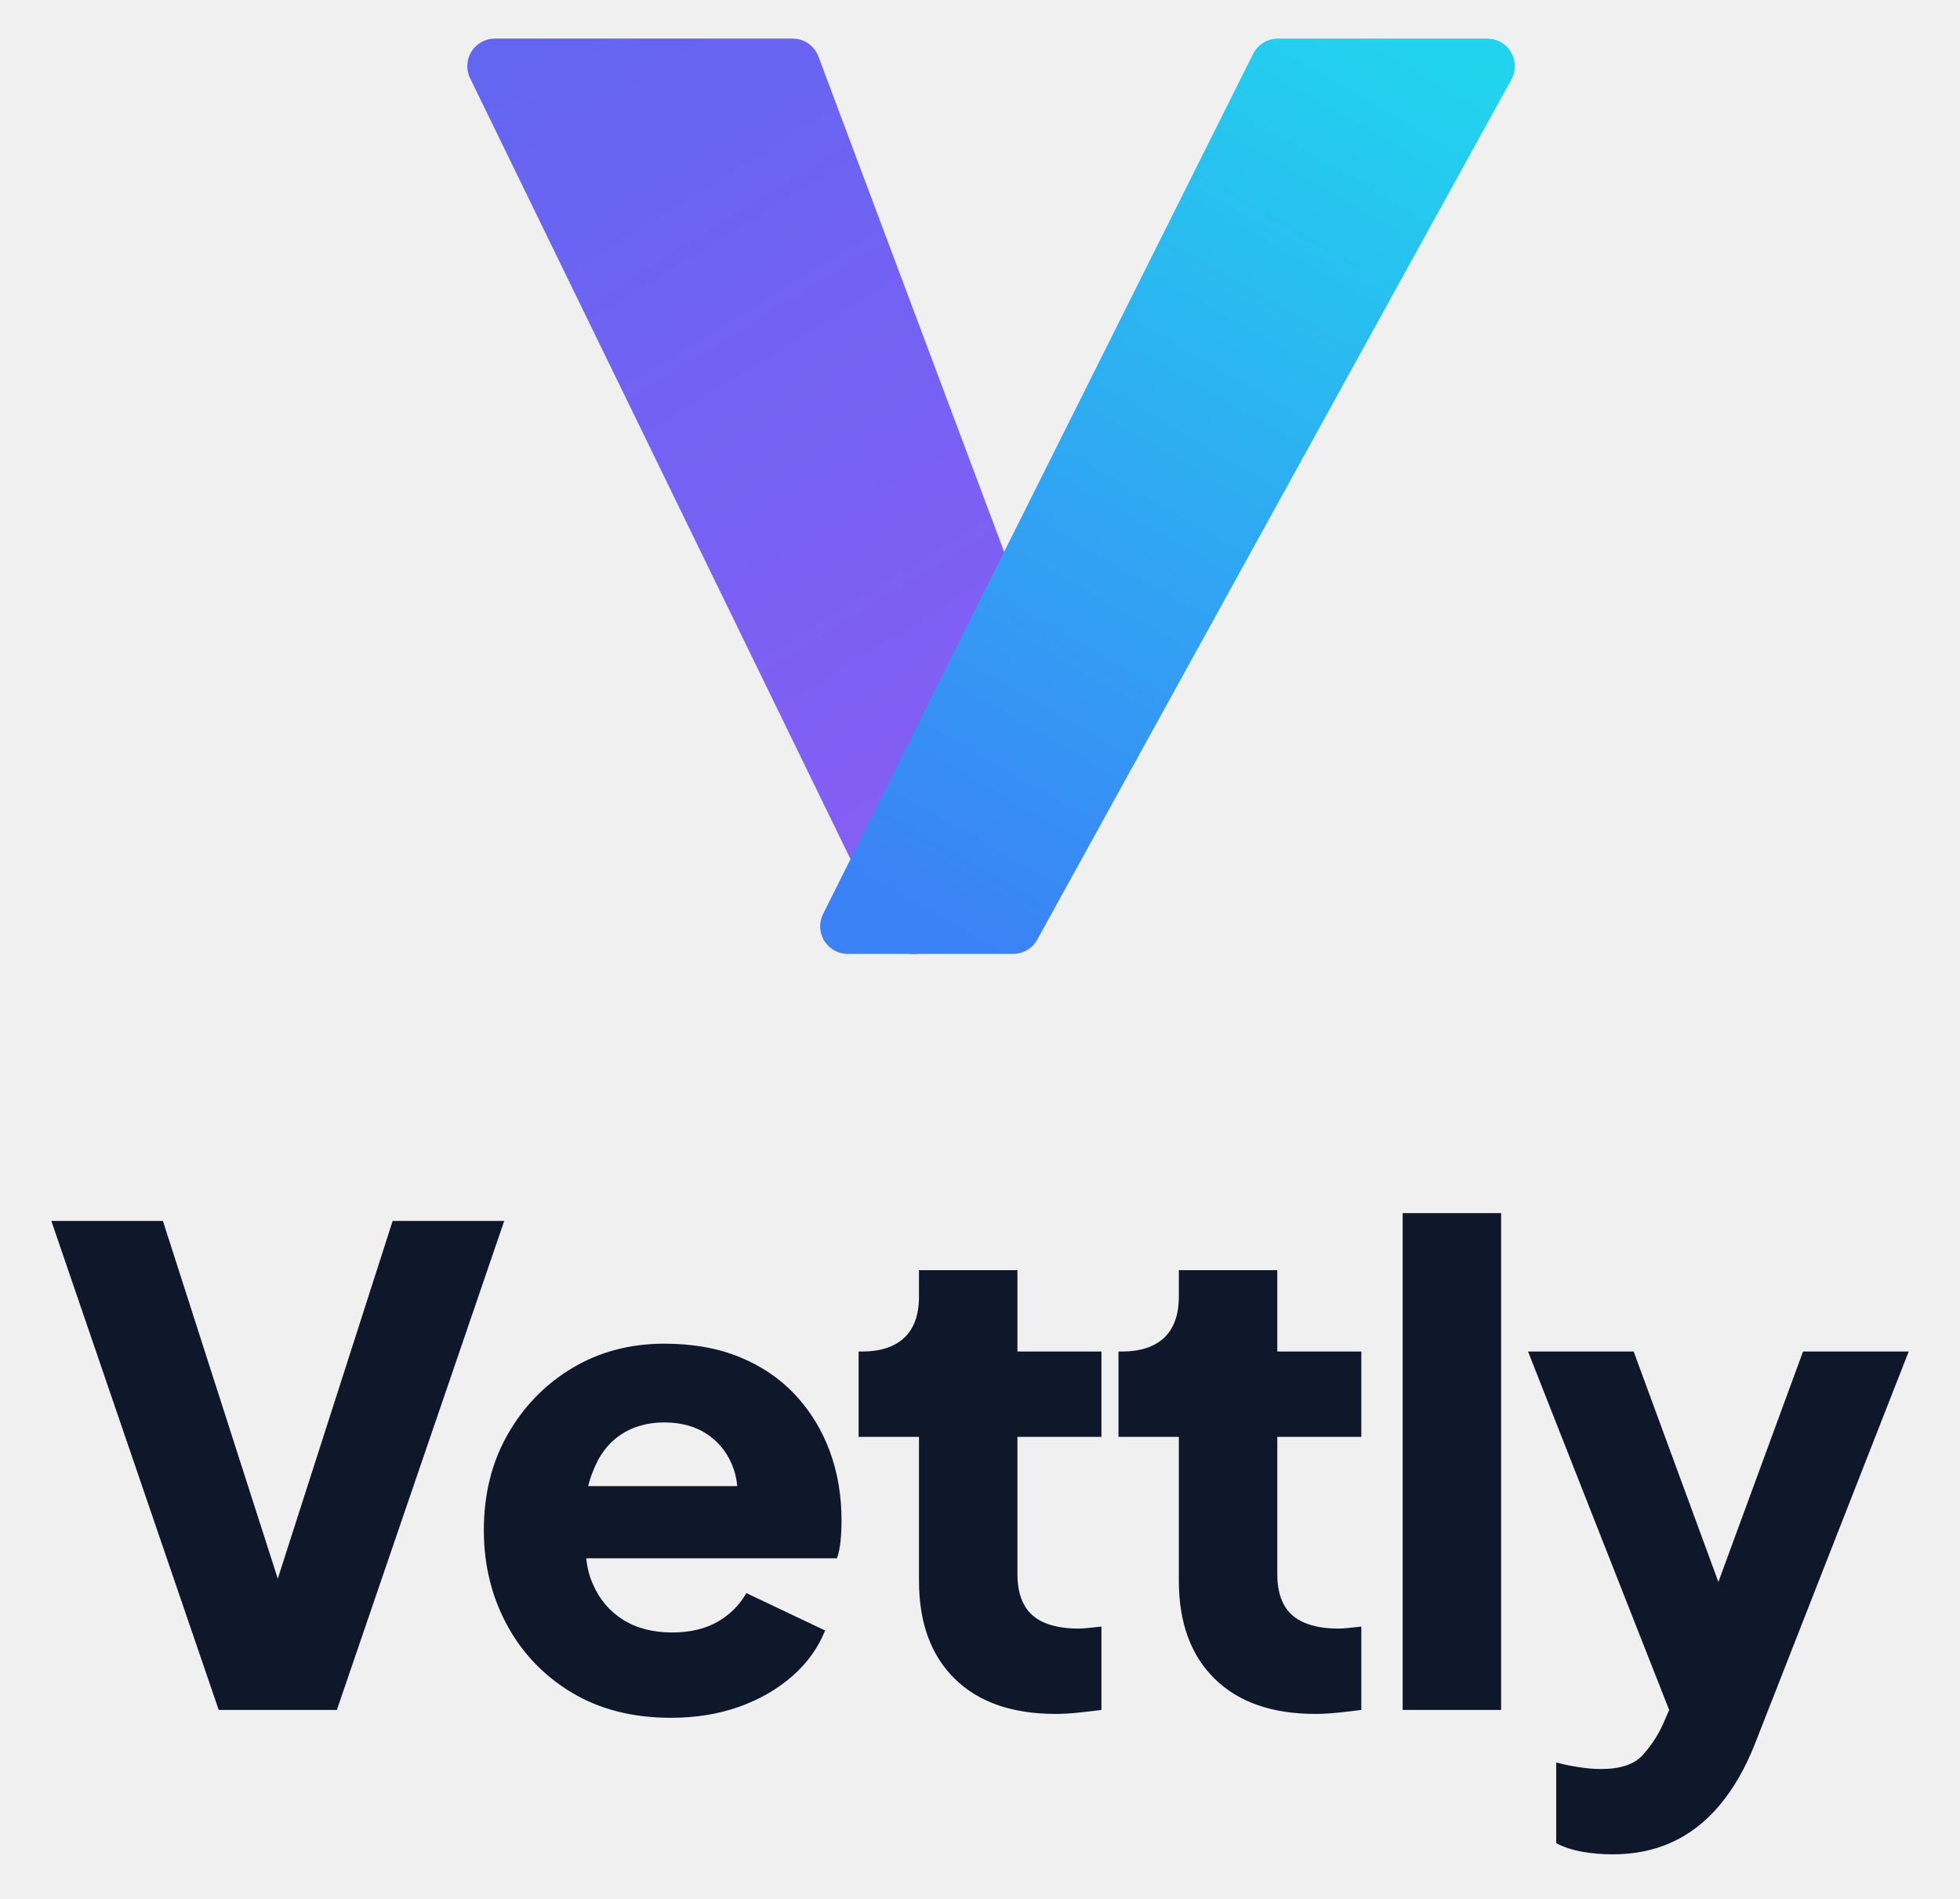
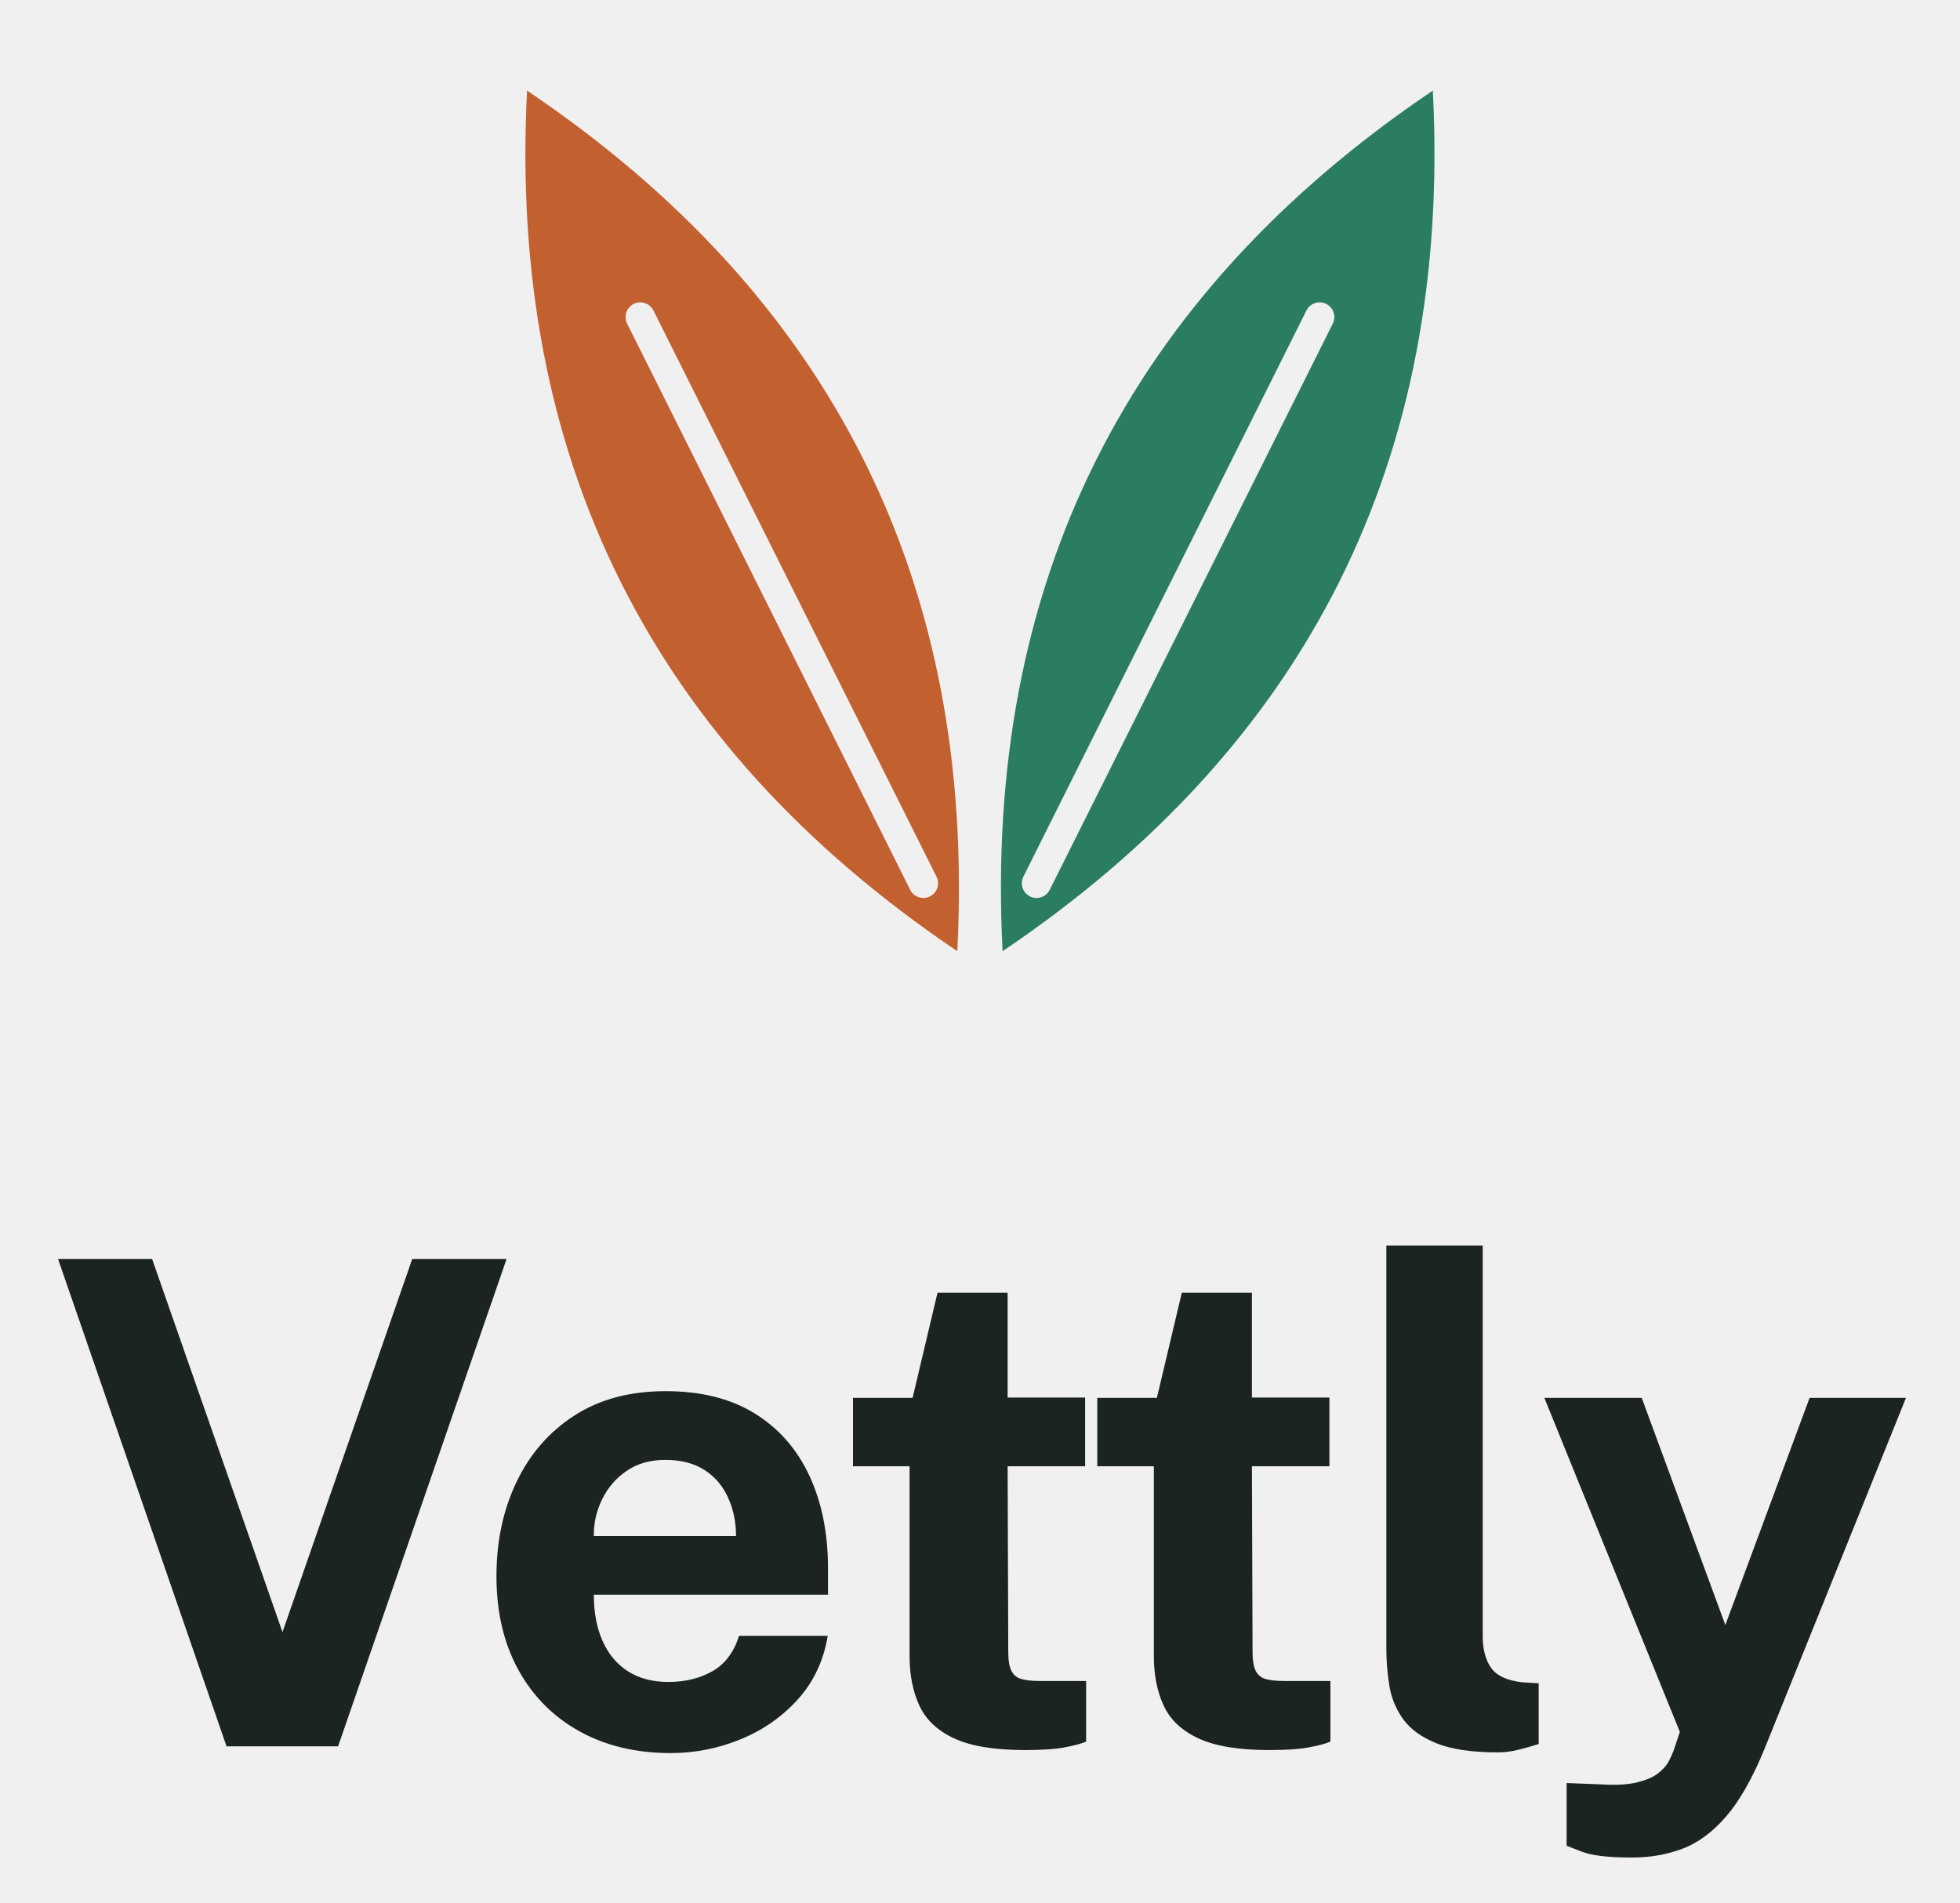
- <svg xmlns="http://www.w3.org/2000/svg" viewBox="0 0 177.75 172.15" width="177.75" height="172.15" role="img" aria-label="Vettly">
-   <g transform="translate(38.88 0)">
+ <svg xmlns="http://www.w3.org/2000/svg" viewBox="0 0 173.11 168.04" width="173.11" height="168.04" role="img" aria-label="Vettly">
+   <g transform="translate(36.55 0)">
    <defs>
-       <linearGradient id="sl-l" x1="6" y1="6" x2="54" y2="84" gradientUnits="userSpaceOnUse">
-         <stop offset="0" stop-color="#6366F1" />
-         <stop offset="1" stop-color="#8B5CF6" />
-       </linearGradient>
-       <linearGradient id="sl-r" x1="47" y1="84" x2="92" y2="6" gradientUnits="userSpaceOnUse">
-         <stop offset="0" stop-color="#3B82F6" />
-         <stop offset="1" stop-color="#22D3EE" />
-       </linearGradient>
+       <mask id="sl-l" maskUnits="userSpaceOnUse" x="0" y="0" width="100" height="88">
+         <rect width="100" height="88" fill="#fff" />
+         <path d="M52 84 Q49.5 35.3 90 8 Q92.5 56.7 52 84 Z" fill="#000" stroke="#000" stroke-width="6" stroke-linejoin="round" />
+         <path d="M45 78 L20 28" stroke="#000" stroke-width="2.6" stroke-linecap="round" />
+       </mask>
+       <mask id="sl-r" maskUnits="userSpaceOnUse" x="0" y="0" width="100" height="88">
+         <rect width="100" height="88" fill="#fff" />
+         <path d="M55 78 L80 28" stroke="#000" stroke-width="2.6" stroke-linecap="round" />
+       </mask>
    </defs>
-     <path d="M6 6 H33 L54 62 L44 84 Z" fill="url(#sl-l)" stroke="url(#sl-l)" stroke-width="5" stroke-linejoin="round" />
-     <path d="M38 84 L77 6 H96 L53 84 Z" fill="url(#sl-r)" stroke="url(#sl-r)" stroke-width="5" stroke-linejoin="round" />
+     <path d="M48 84 Q50.5 35.3 10 8 Q7.5 56.7 48 84 Z" fill="#C2602F" mask="url(#sl-l)" />
+     <path d="M52 84 Q49.5 35.3 90 8 Q92.5 56.7 52 84 Z" fill="#2A7D62" mask="url(#sl-r)" />
  </g>
-   <path transform="translate(4 155.06) scale(0.62)" fill="#0F172A" d="M42.82 0L25.54 0L1.06-71.52L17.38-71.52L34.18-19.20L50.98-71.52L67.30-71.52L42.82 0Z M91.68 1.15L91.68 1.15Q83.33 1.15 77.18-2.54Q71.04-6.24 67.68-12.48Q64.32-18.72 64.32-26.30L64.32-26.30Q64.32-34.18 67.82-40.32Q71.33-46.46 77.28-50.02Q83.23-53.57 90.72-53.57L90.72-53.57Q96.96-53.57 101.76-51.60Q106.56-49.63 109.87-46.08Q113.18-42.53 114.91-37.87Q116.64-33.22 116.64-27.74L116.64-27.74Q116.64-26.21 116.50-24.72Q116.35-23.23 115.97-22.18L115.97-22.18L79.30-22.18Q79.49-20.16 80.26-18.43L80.26-18.43Q81.70-15.07 84.67-13.20Q87.65-11.33 91.87-11.33L91.87-11.33Q95.71-11.33 98.45-12.86Q101.18-14.40 102.72-17.09L102.72-17.09L114.24-11.62Q112.70-7.78 109.39-4.90Q106.08-2.02 101.57-0.43Q97.06 1.15 91.68 1.15ZM79.58-32.74L79.58-32.74L101.38-32.74Q101.28-33.98 100.90-35.14L100.90-35.14Q99.84-38.30 97.20-40.18Q94.56-42.05 90.72-42.05L90.72-42.05Q86.98-42.05 84.29-40.22Q81.60-38.40 80.26-34.85L80.26-34.85Q79.87-33.89 79.58-32.74Z M147.94 0.58L147.94 0.58Q138.43 0.58 133.20-4.56Q127.97-9.70 127.97-18.91L127.97-18.91L127.97-39.94L119.14-39.94L119.14-52.42L119.62-52.42Q123.65-52.42 125.81-54.43Q127.97-56.45 127.97-60.48L127.97-60.48L127.97-64.32L142.37-64.32L142.37-52.42L154.66-52.42L154.66-39.94L142.37-39.94L142.37-19.87Q142.37-17.18 143.33-15.41Q144.29-13.63 146.30-12.77Q148.32-11.90 151.30-11.90L151.30-11.90Q151.97-11.90 152.83-12Q153.70-12.10 154.66-12.19L154.66-12.19L154.66 0Q153.22 0.19 151.39 0.38Q149.57 0.58 147.94 0.58Z M185.95 0.58L185.95 0.58Q176.45 0.58 171.22-4.56Q165.98-9.70 165.98-18.91L165.98-18.91L165.98-39.94L157.15-39.94L157.15-52.42L157.63-52.42Q161.66-52.42 163.82-54.43Q165.98-56.45 165.98-60.48L165.98-60.48L165.98-64.32L180.38-64.32L180.38-52.42L192.67-52.42L192.67-39.94L180.38-39.94L180.38-19.87Q180.38-17.18 181.34-15.41Q182.30-13.63 184.32-12.77Q186.34-11.90 189.31-11.90L189.31-11.90Q189.98-11.90 190.85-12Q191.71-12.10 192.67-12.19L192.67-12.19L192.67 0Q191.23 0.19 189.41 0.38Q187.58 0.58 185.95 0.58Z M213.12 0L198.72 0L198.72-72.67L213.12-72.67L213.12 0Z M229.44 21.12L229.44 21.12Q227.14 21.12 224.98 20.74Q222.82 20.35 221.18 19.49L221.18 19.49L221.18 7.68Q222.53 8.06 224.35 8.35Q226.18 8.64 227.71 8.64L227.71 8.64Q231.94 8.64 233.76 6.67Q235.58 4.70 236.74 2.21L236.74 2.21L237.70 0L217.06-52.42L232.51-52.42L244.90-18.72L257.28-52.42L272.74-52.42L250.27 4.90Q248.16 10.27 245.09 13.92Q242.02 17.57 238.13 19.34Q234.24 21.12 229.44 21.12Z" />
+   <path transform="translate(4 154.22) scale(0.62)" fill="#1B2420" d="M41.71 0L25.82 0L1.82-69.41L15.22-69.41L33.79-16.27L52.27-69.41L65.71-69.41L41.71 0Z M89.09 0.96L89.09 0.96Q81.70 0.96 76.10-2.14Q70.51-5.23 67.39-10.90Q64.27-16.56 64.27-24.24L64.27-24.24Q64.27-31.68 67.13-37.66Q69.98-43.63 75.36-47.11Q80.74-50.59 88.37-50.59L88.37-50.59Q95.95-50.59 101.09-47.40Q106.22-44.21 108.86-38.52Q111.50-32.83 111.50-25.39L111.50-25.39L111.50-21.60L78.14-21.60Q78.14-17.81 79.39-15Q80.64-12.19 83.02-10.68Q85.39-9.17 88.75-9.17L88.75-9.17Q92.35-9.17 95.04-10.70Q97.73-12.24 98.83-15.74L98.83-15.74L111.46-15.74Q110.59-10.46 107.23-6.72Q103.87-2.98 99.07-1.01Q94.27 0.96 89.09 0.96ZM78.14-29.95L78.14-29.95L98.40-29.95Q98.40-32.93 97.27-35.42Q96.14-37.92 93.91-39.36Q91.68-40.80 88.32-40.80L88.32-40.80Q85.10-40.80 82.82-39.24Q80.54-37.68 79.32-35.18Q78.10-32.69 78.14-29.95Z M139.58 0.53L139.58 0.53Q133.01 0.53 129.43-1.15Q125.86-2.83 124.49-5.86Q123.12-8.88 123.12-12.86L123.12-12.86L123.12-39.89L115.06-39.89L115.06-49.63L123.55-49.63L127.10-64.61L137.09-64.61L137.09-49.68L148.13-49.68L148.13-39.89L137.09-39.89L137.18-13.44Q137.18-11.62 137.64-10.73Q138.10-9.84 139.08-9.58Q140.06-9.31 141.60-9.31L141.60-9.31L148.27-9.31L148.27-0.67Q147.26-0.24 145.25 0.14Q143.23 0.53 139.58 0.53Z M174.38 0.53L174.38 0.53Q167.81 0.53 164.23-1.15Q160.66-2.83 159.29-5.86Q157.92-8.88 157.92-12.86L157.92-12.86L157.92-39.89L149.86-39.89L149.86-49.63L158.35-49.63L161.90-64.61L171.89-64.61L171.89-49.68L182.93-49.68L182.93-39.89L171.89-39.89L171.98-13.44Q171.98-11.62 172.44-10.73Q172.90-9.84 173.88-9.58Q174.86-9.31 176.40-9.31L176.40-9.31L183.07-9.31L183.07-0.67Q182.06-0.24 180.05 0.14Q178.03 0.53 174.38 0.53Z M206.88 0.86L206.88 0.86Q201.41 0.86 198.19-0.43Q194.98-1.73 193.44-3.86Q191.90-6 191.47-8.62Q191.04-11.23 191.04-13.92L191.04-13.92L191.04-71.33L204.77-71.33L204.77-15.65Q204.77-12.91 205.94-11.21Q207.12-9.50 210.38-9.12L210.38-9.12L212.74-8.98L212.74-0.34Q211.30 0.14 209.81 0.50Q208.32 0.86 206.88 0.86Z M226.03 15.84L226.03 15.84Q220.94 15.84 218.83 14.98L218.83 14.98L216.72 14.16L216.72 5.23L221.66 5.42Q224.88 5.62 226.85 5.11Q228.82 4.61 229.82 3.79Q230.83 2.98 231.29 2.09Q231.74 1.20 231.94 0.67L231.94 0.67L232.85-2.06L213.55-49.63L227.42-49.63L239.33-17.28L251.33-49.63L265.06-49.63L244.94 0.29Q242.35 6.62 239.45 9.98Q236.54 13.34 233.21 14.59Q229.87 15.84 226.03 15.84Z" />
</svg>
